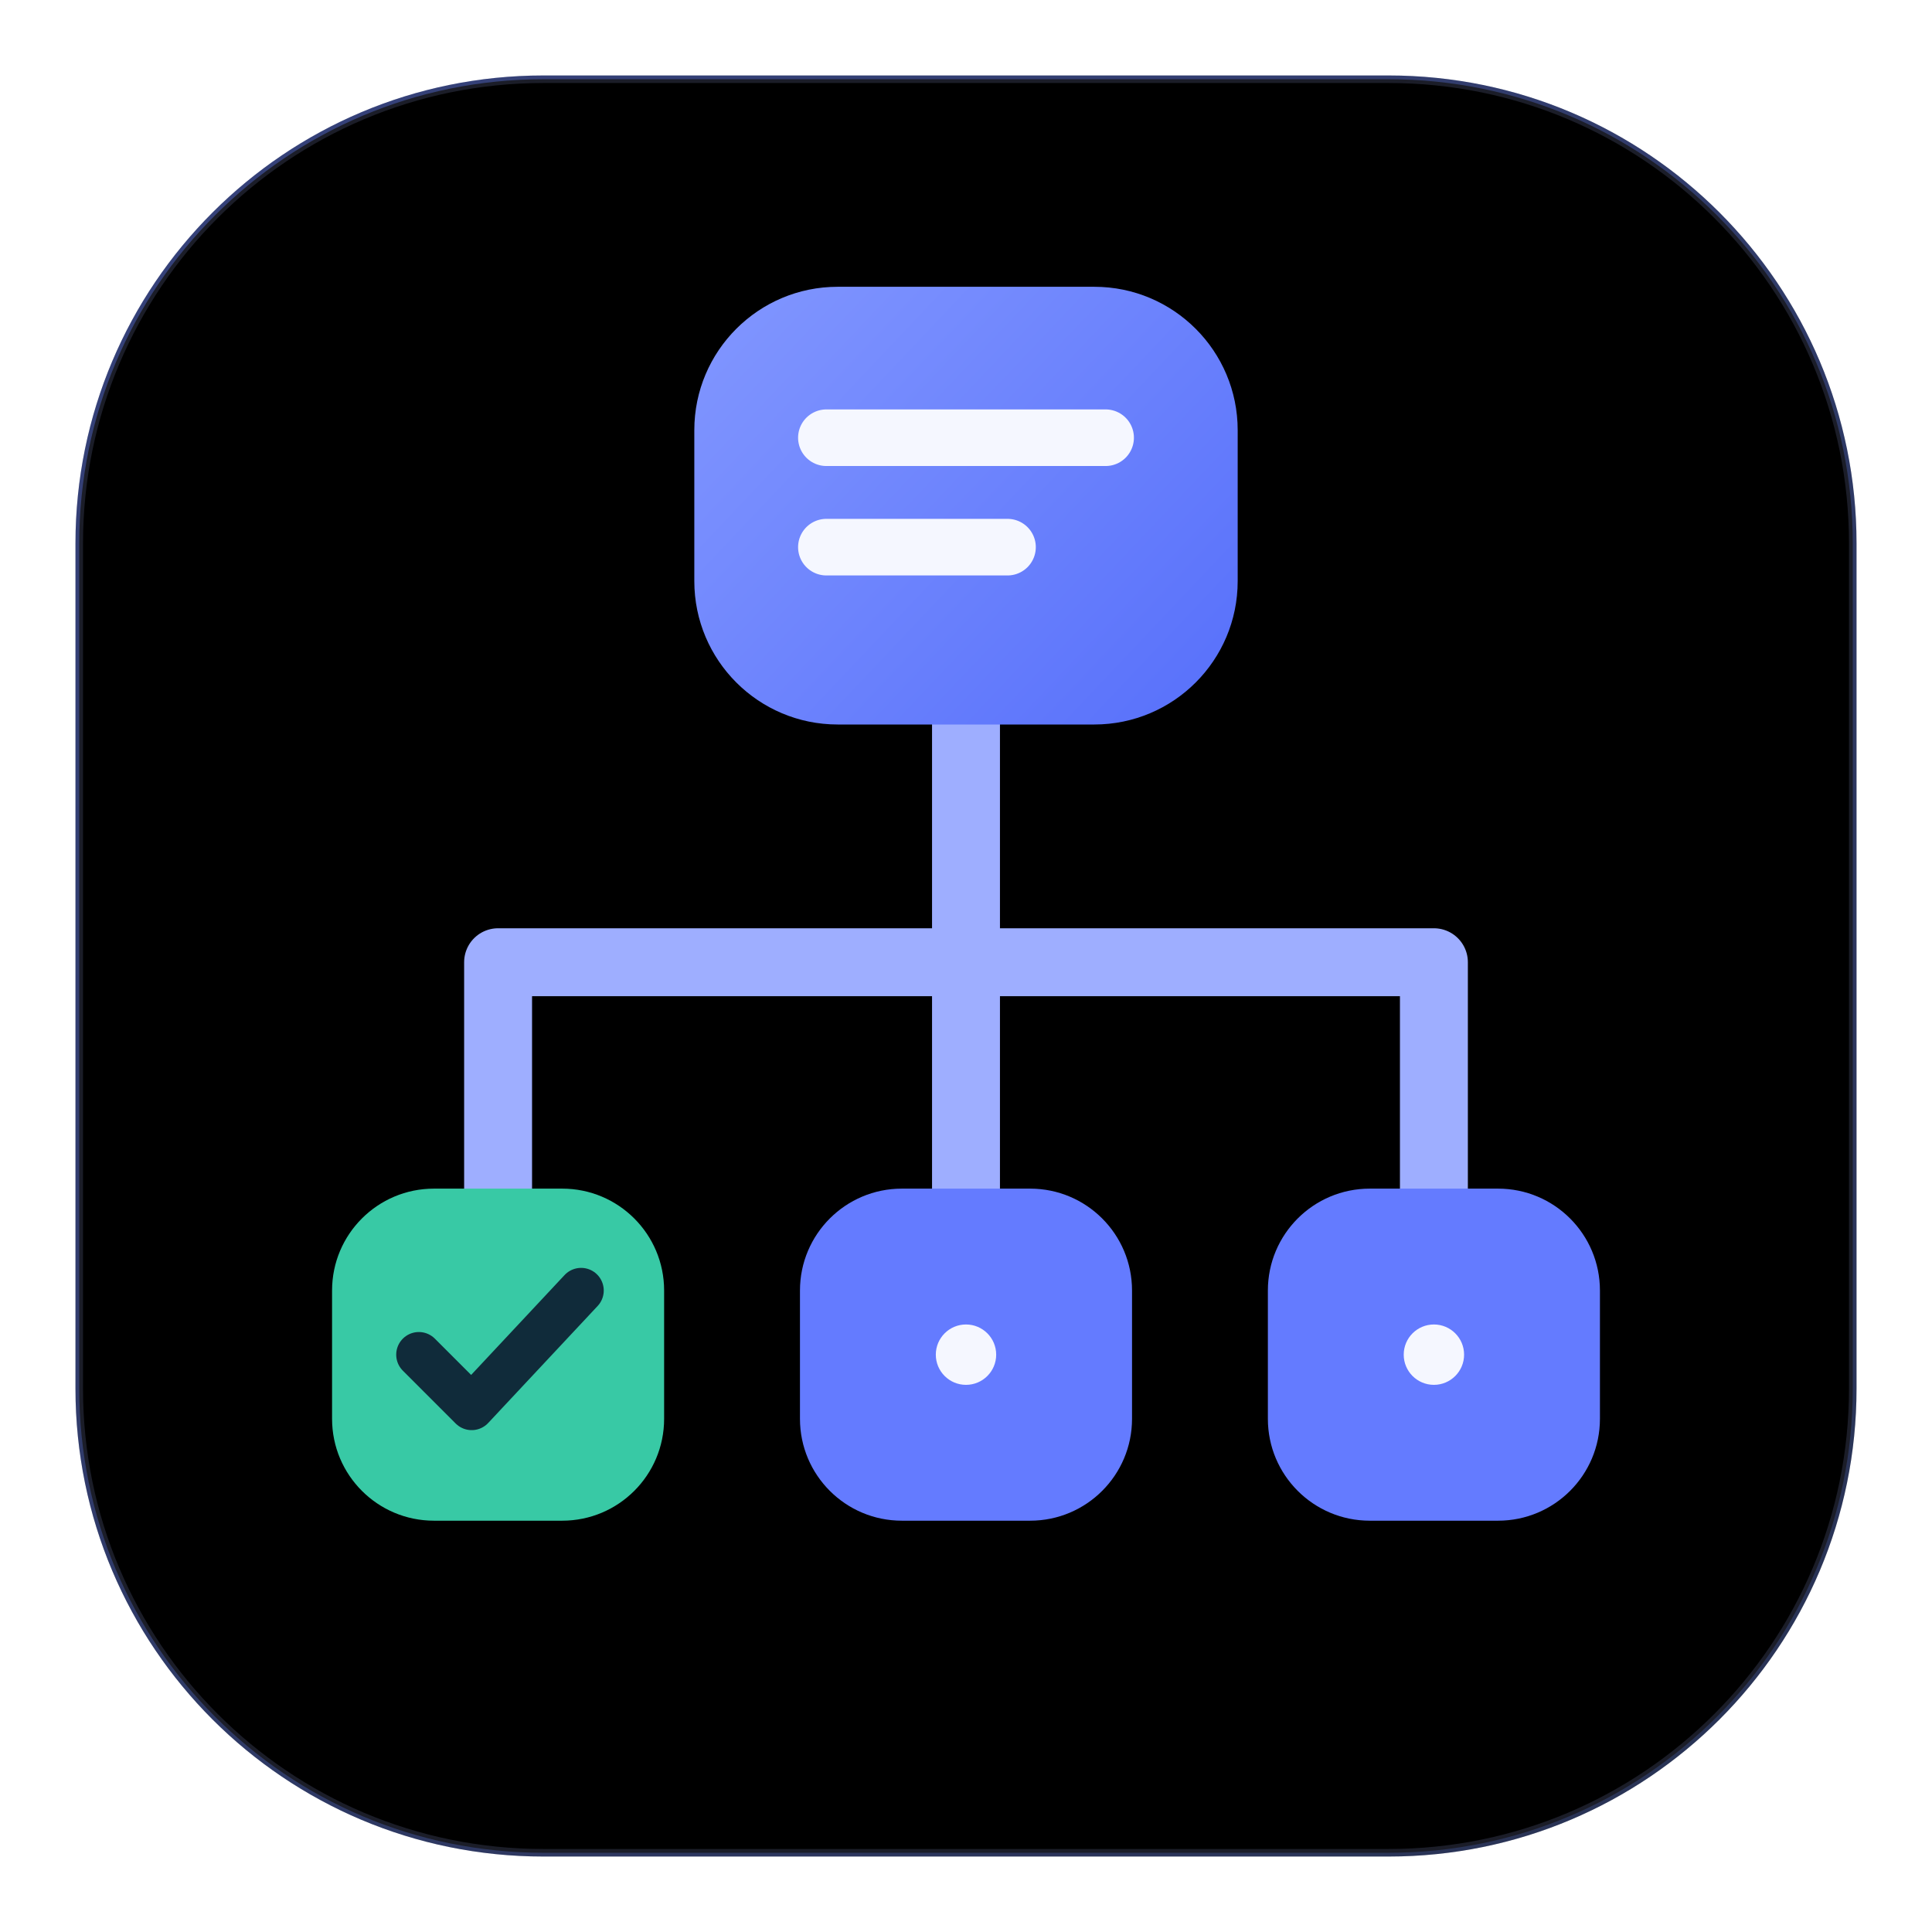
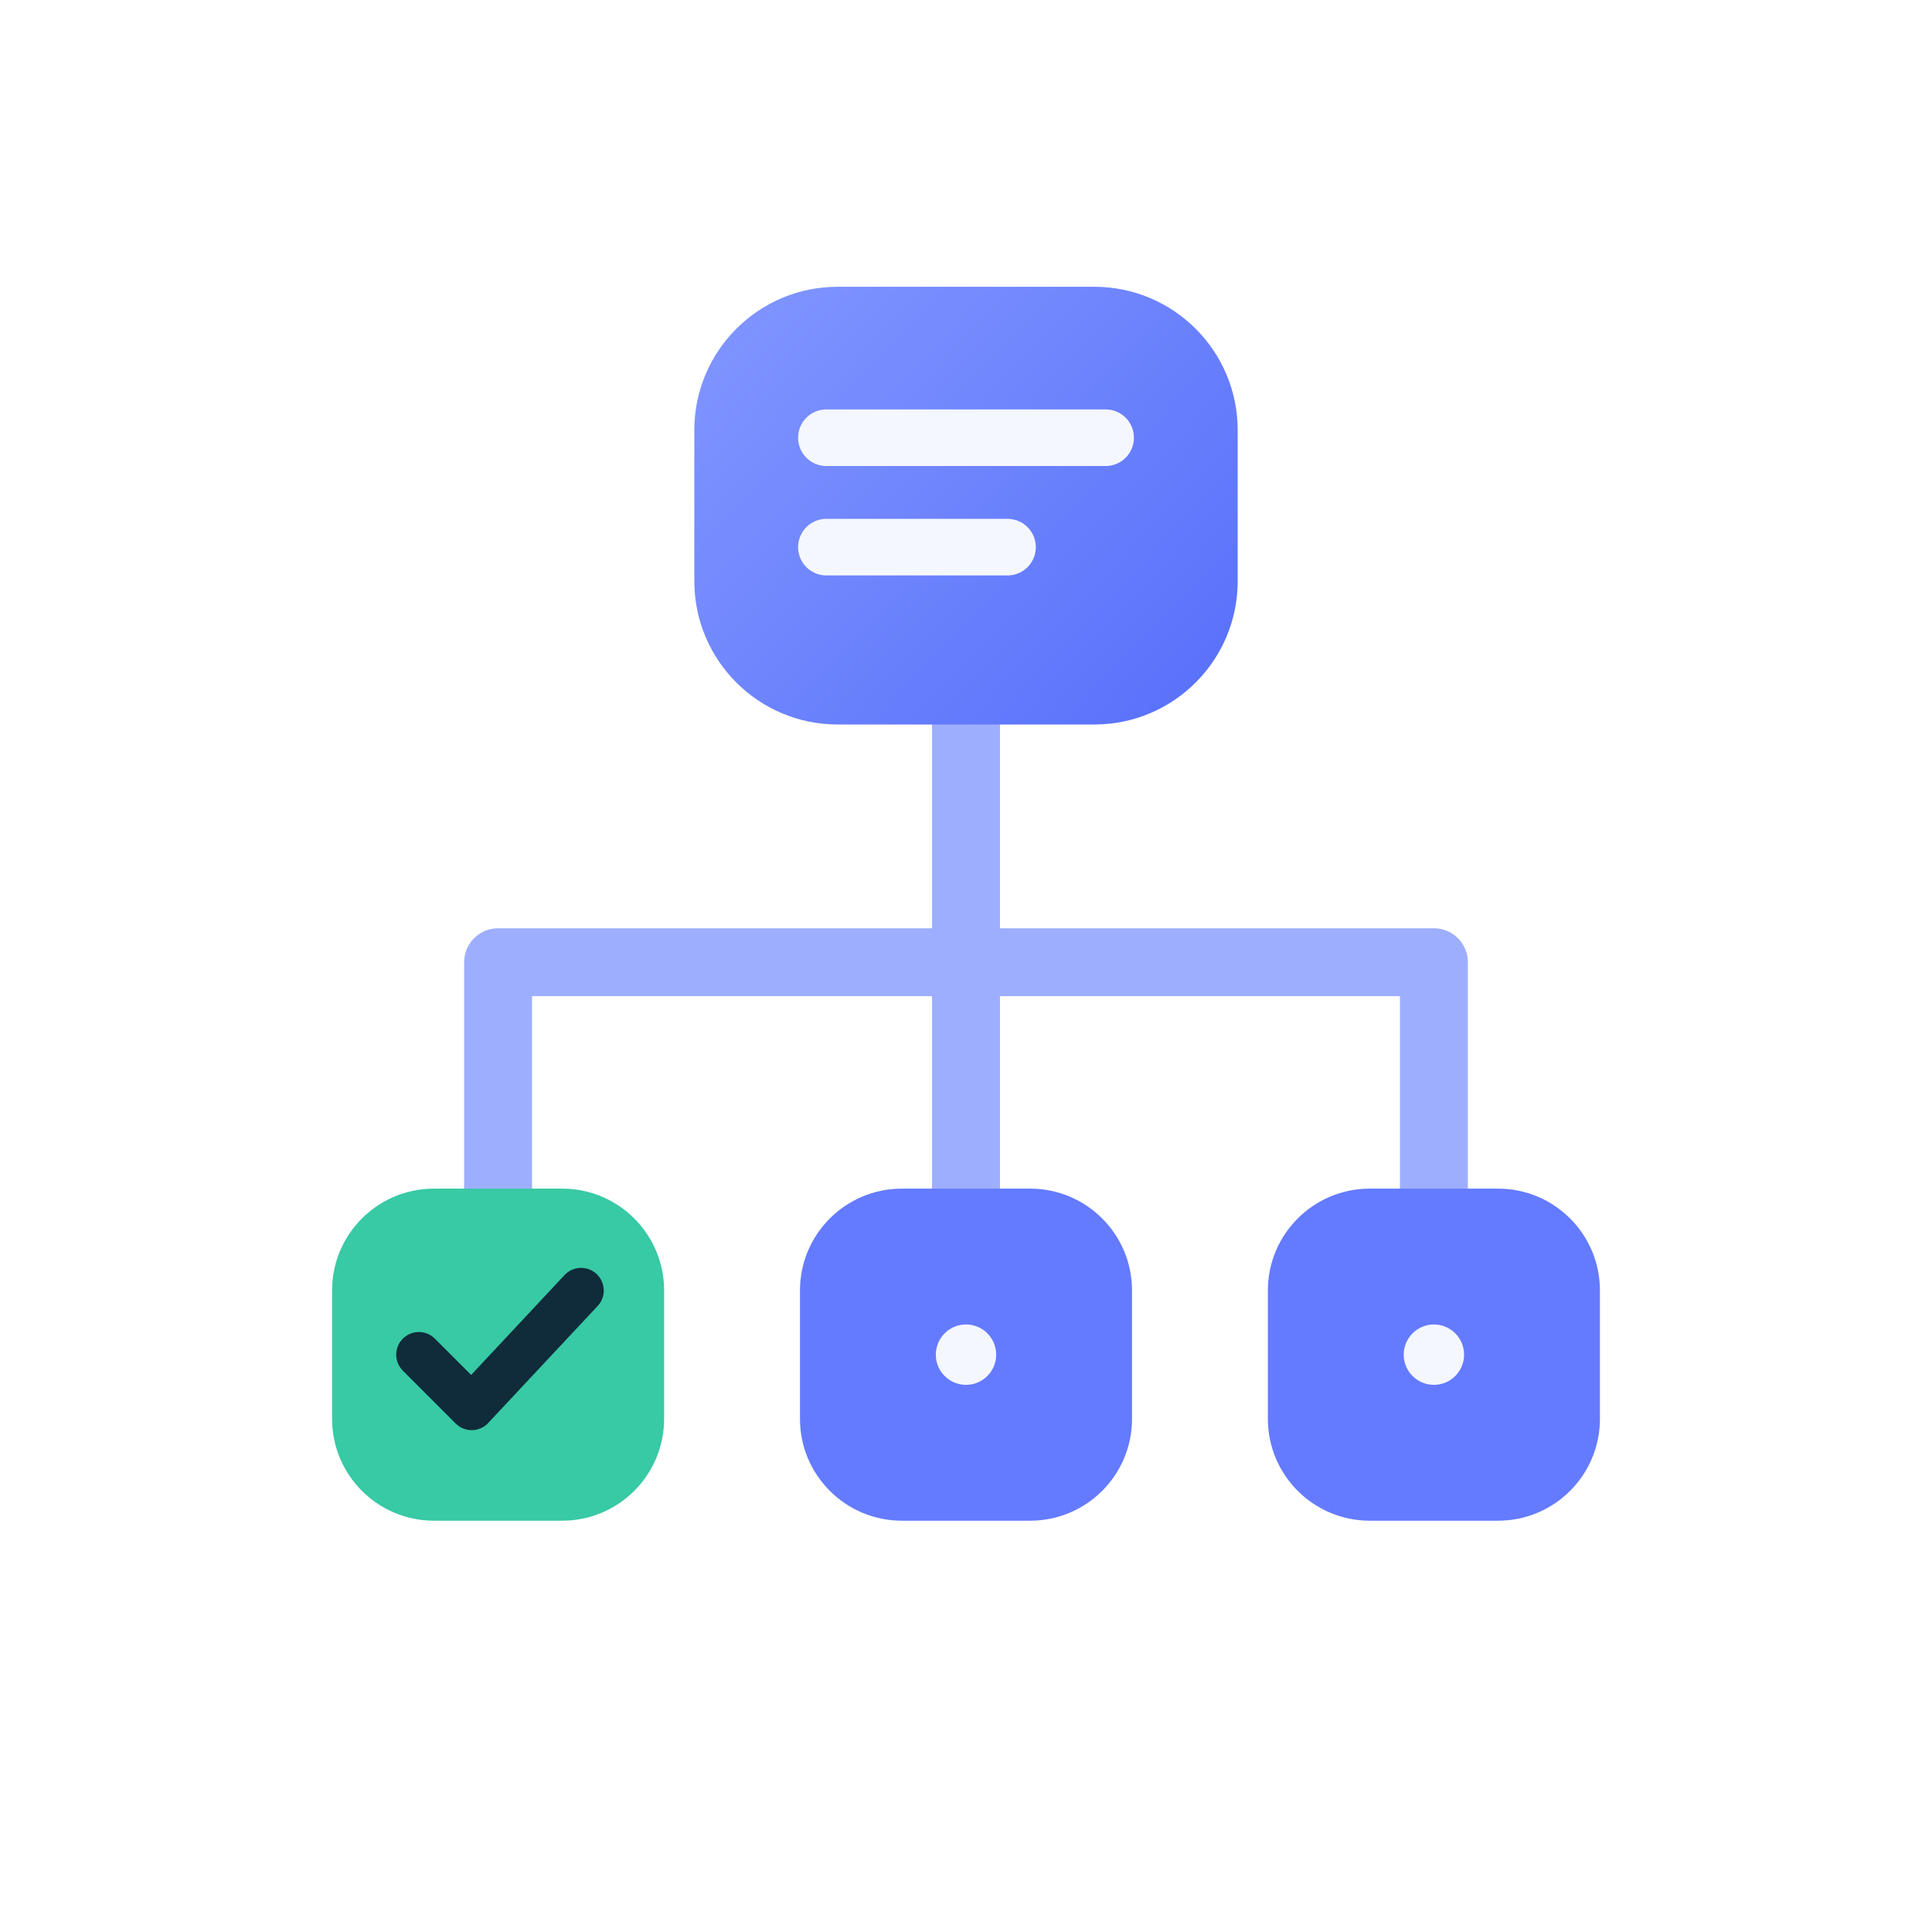
<svg xmlns="http://www.w3.org/2000/svg" viewBox="0 0 512 512" role="img" aria-labelledby="title">
  <defs>
-     <linearGradient id="tile" x1="54" y1="28" x2="452" y2="484" gradientUnits="userSpaceOnUse">
-       <stop stop-color="#202C62" />
-       <stop offset="1" stop-color="#111A35" />
-     </linearGradient>
    <linearGradient id="node" x1="180" y1="80" x2="328" y2="220" gradientUnits="userSpaceOnUse">
      <stop stop-color="#8297FF" />
      <stop offset="1" stop-color="#526BFA" />
    </linearGradient>
  </defs>
-   <rect x="20" y="20" width="472" height="472" rx="124" fill="url(#tile)" />
-   <rect x="21" y="21" width="470" height="470" rx="123" stroke="#A9B8FF" stroke-opacity=".16" stroke-width="2" />
  <g fill="none" stroke="#9EAEFF" stroke-linecap="round" stroke-linejoin="round" stroke-width="18">
    <path d="M256 191v64M132 255h248M132 255v61M256 255v61M380 255v61" />
  </g>
  <rect x="184" y="76" width="144" height="116" rx="38" fill="url(#node)" />
  <path d="M219 116h74M219 145h48" fill="none" stroke="#F5F7FF" stroke-linecap="round" stroke-width="15" />
  <rect x="88" y="315" width="88" height="88" rx="27" fill="#38C9A5" />
  <path d="m111 359 14 14 29-31" fill="none" stroke="#102B3A" stroke-linecap="round" stroke-linejoin="round" stroke-width="12" />
  <rect x="212" y="315" width="88" height="88" rx="27" fill="#647BFF" />
  <circle cx="256" cy="359" r="8" fill="#F5F7FF" />
  <rect x="336" y="315" width="88" height="88" rx="27" fill="#647BFF" />
  <circle cx="380" cy="359" r="8" fill="#F5F7FF" />
</svg>
